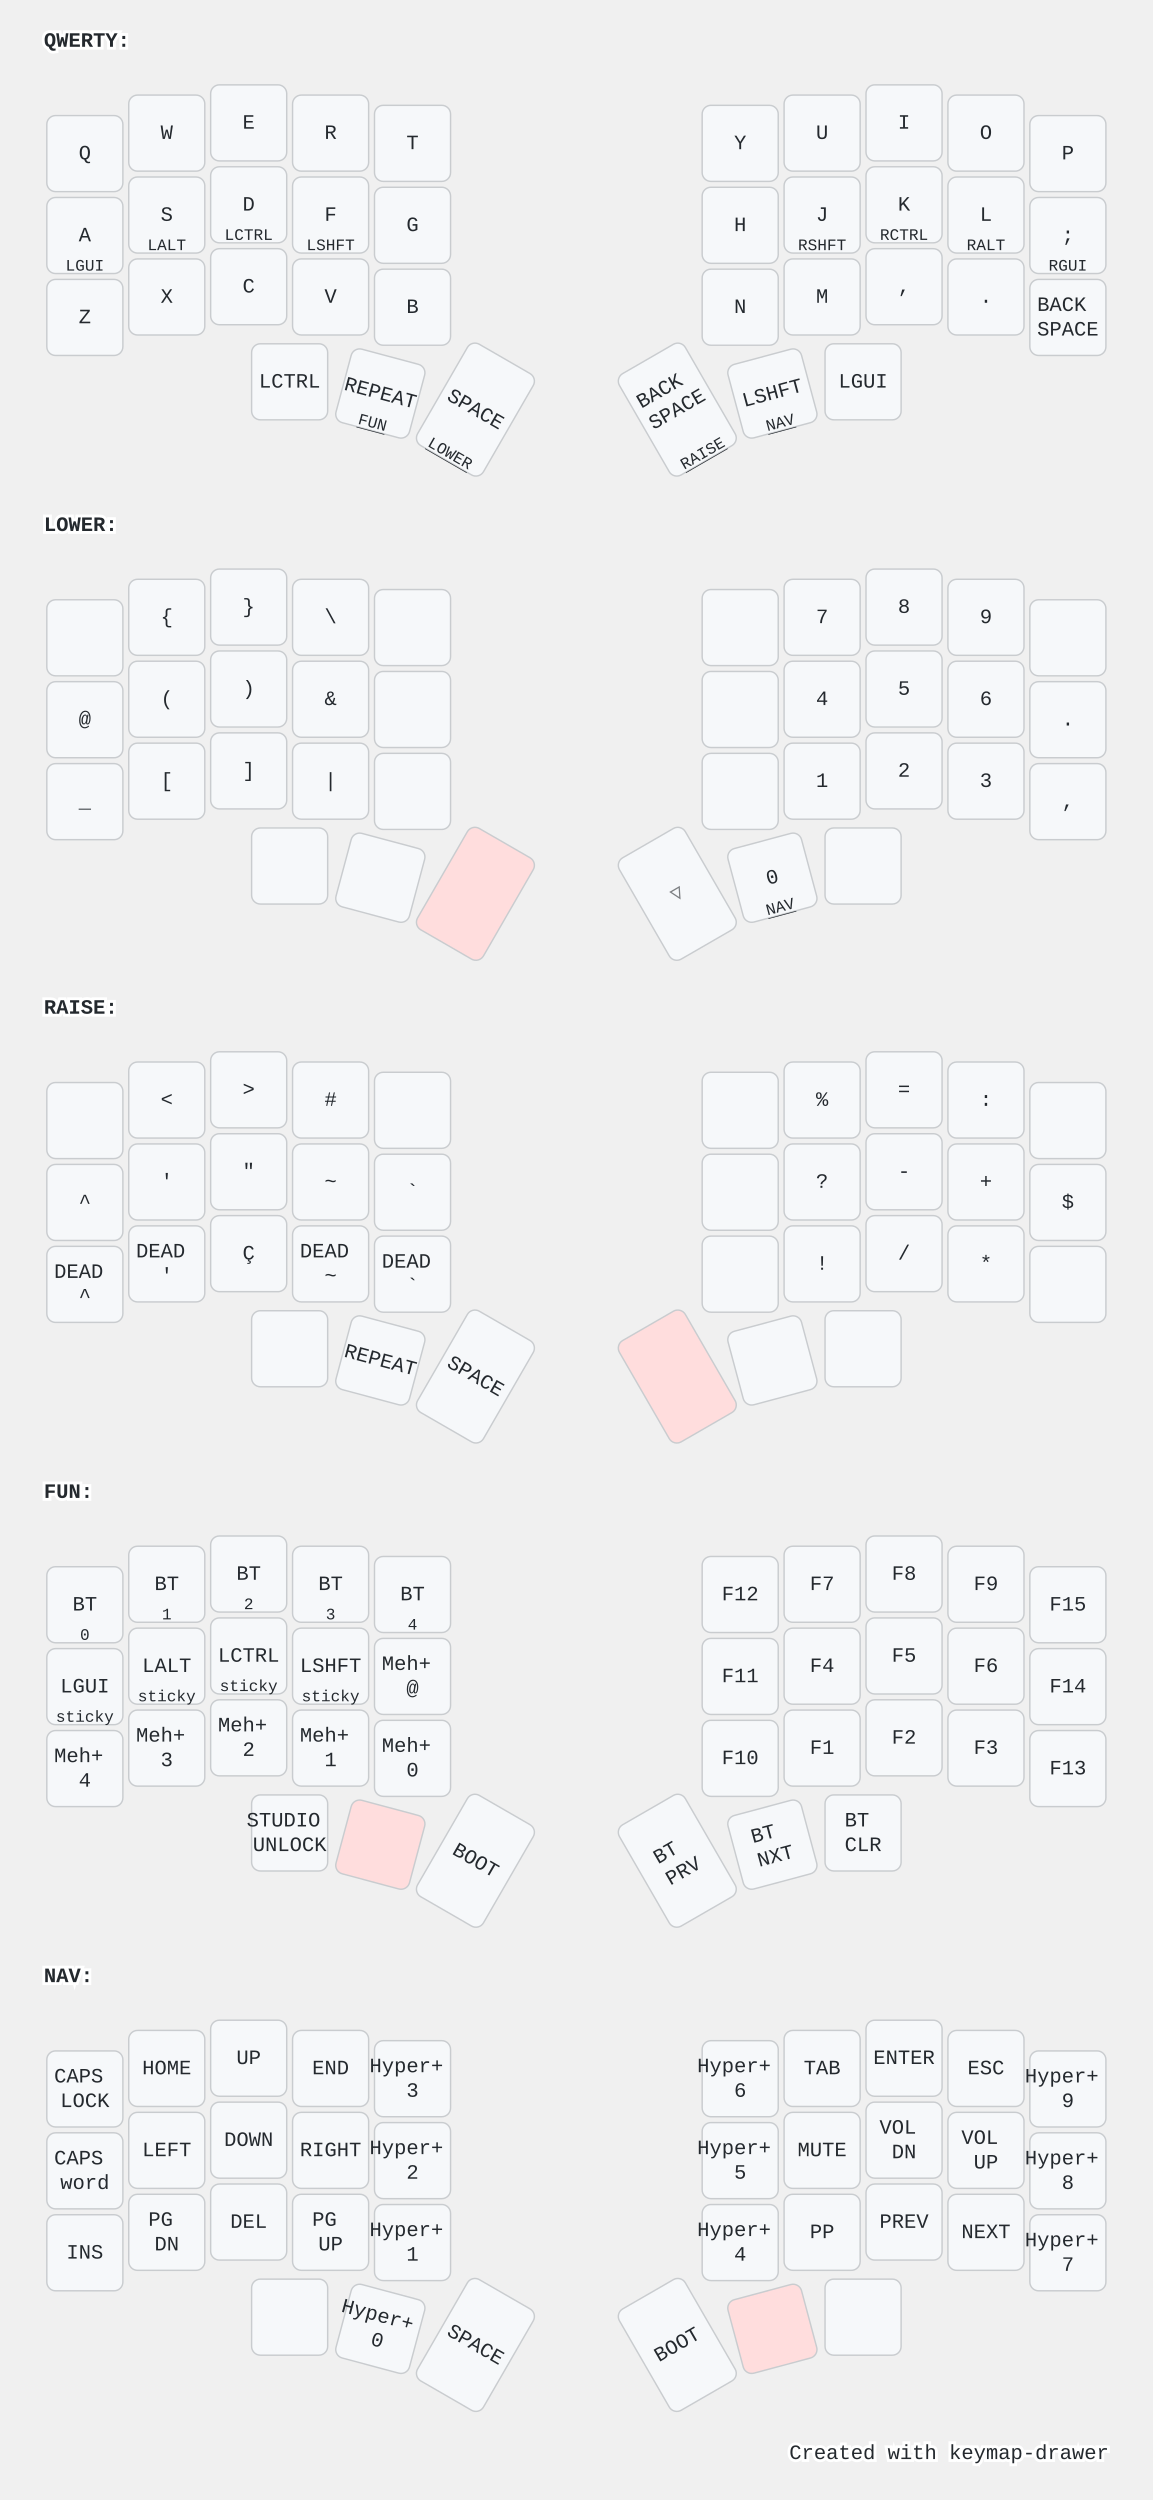
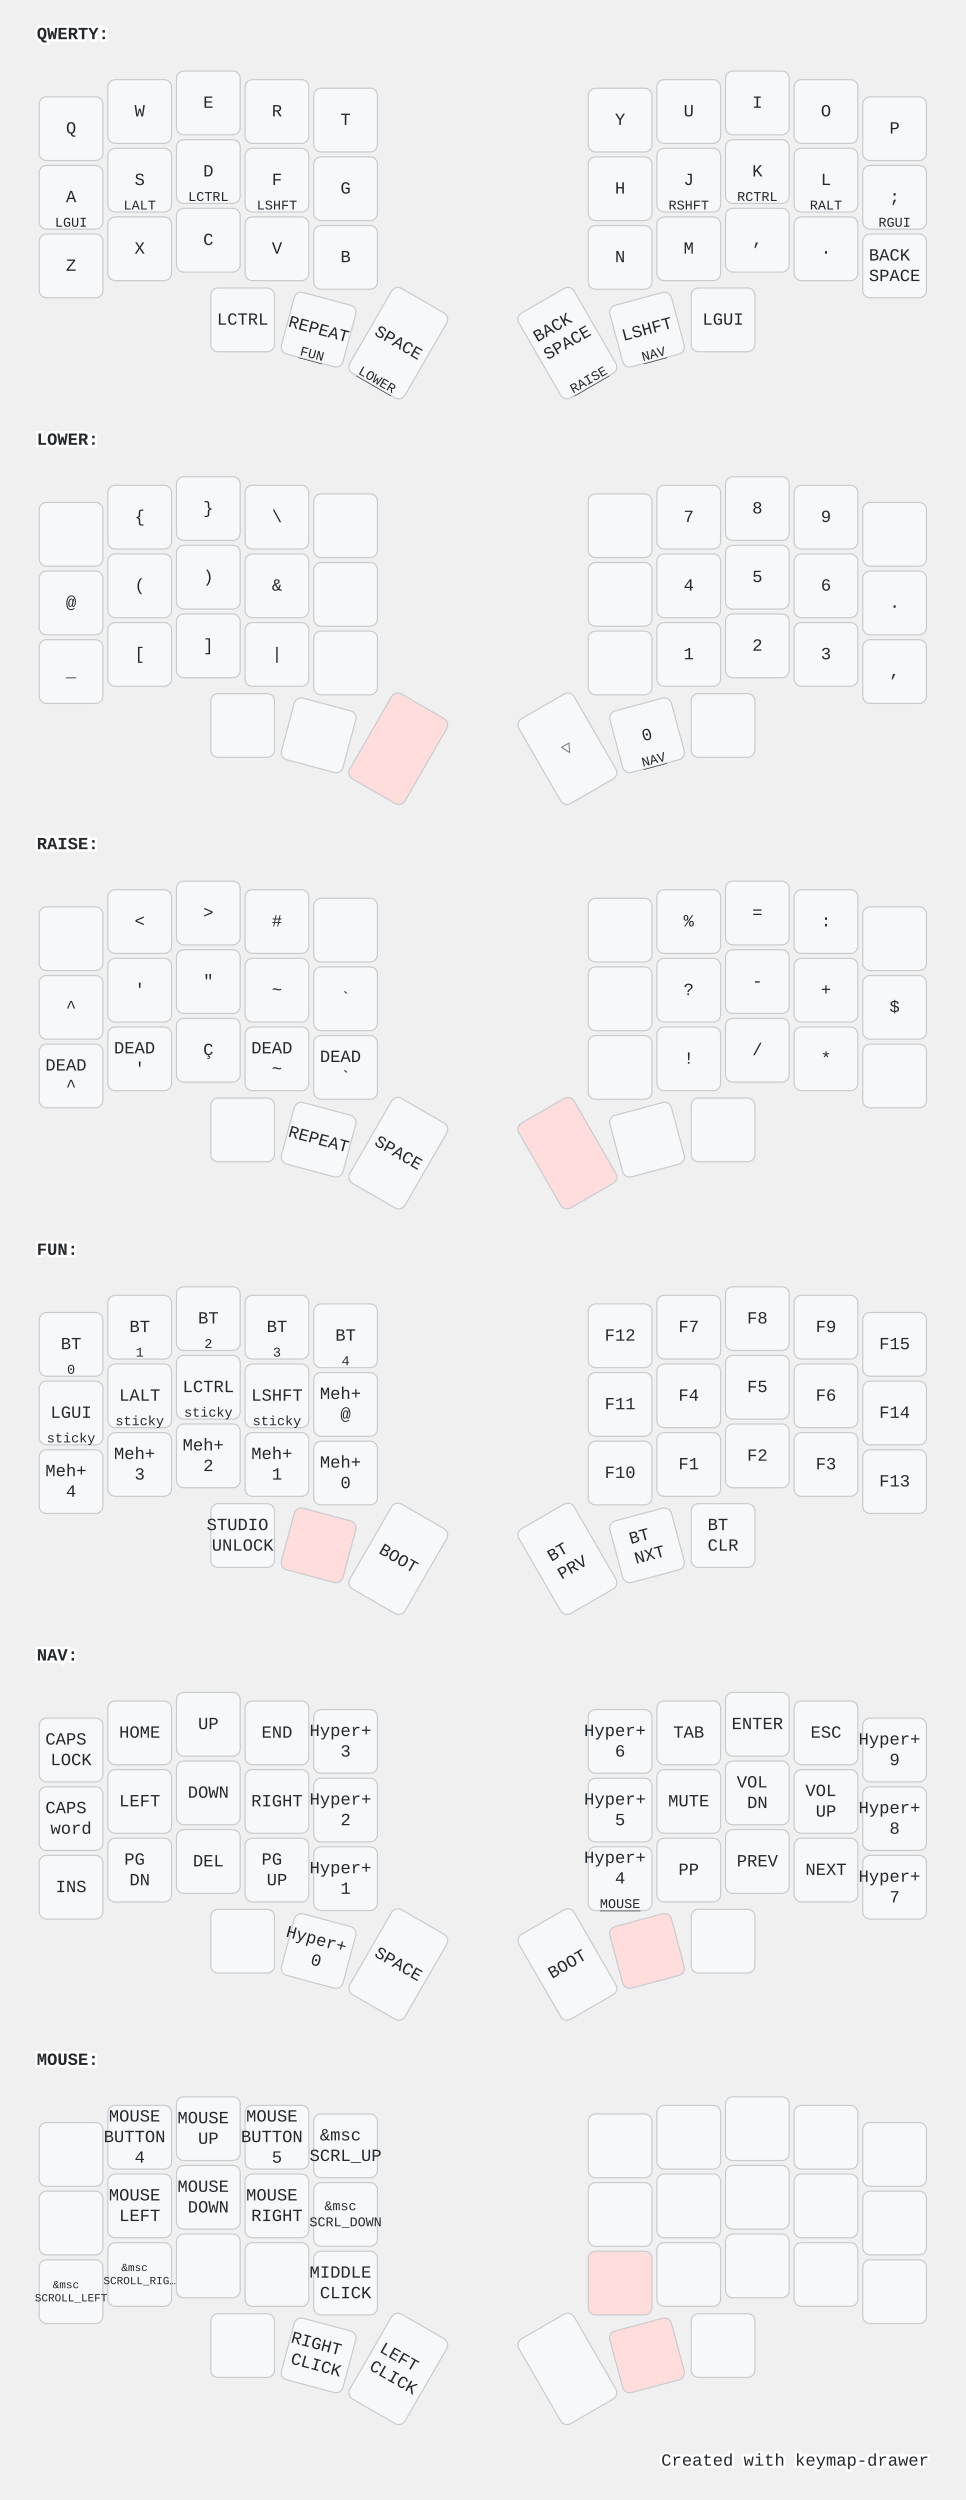
- <svg xmlns="http://www.w3.org/2000/svg" width="788" height="1709" viewBox="0 0 788 1709" class="keymap">
+ <svg xmlns="http://www.w3.org/2000/svg" width="788" height="2040" viewBox="0 0 788 2040" class="keymap">
  <style>/* inherit to force styles through use tags */
svg path {
    fill: inherit;
}

/* font and background color specifications */
svg.keymap {
    font-family: SFMono-Regular,Consolas,Liberation Mono,Menlo,monospace;
    font-size: 14px;
    font-kerning: normal;
    text-rendering: optimizeLegibility;
    fill: #24292e;
}

/* default key styling */
rect.key {
    fill: #f6f8fa;
}

rect.key, rect.combo {
    stroke: #c9cccf;
    stroke-width: 1;
}

/* default key side styling, only used is draw_key_sides is set */
rect.side {
    filter: brightness(90%);
}

/* color accent for combo boxes */
rect.combo, rect.combo-separate {
    fill: #cdf;
}

/* color accent for held keys */
rect.held, rect.combo.held {
    fill: #fdd;
}

/* color accent for ghost (optional) keys */
rect.ghost, rect.combo.ghost {
    stroke-dasharray: 4, 4;
    stroke-width: 2;
}

text {
    text-anchor: middle;
    dominant-baseline: middle;
}

/* styling for layer labels */
text.label {
    font-weight: bold;
    text-anchor: start;
    stroke: white;
    stroke-width: 4;
    paint-order: stroke;
}

/* styling for optional footer */
text.footer {
    text-anchor: end;
    dominant-baseline: auto;
    stroke: white;
    stroke-width: 4;
    paint-order: stroke;
}

/* styling for combo tap, and key non-tap label text */
text.combo, text.hold, text.shifted, text.left, text.right {
    font-size: 11px;
}

text.hold {
    text-anchor: middle;
    dominant-baseline: auto;
}

text.shifted {
    text-anchor: middle;
    dominant-baseline: hanging;
}

text.left {
    text-anchor: start;
}

text.right {
    text-anchor: end;
}

text.layer-activator {
    text-decoration: underline;
}

/* styling for hold/shifted label text in combo box */
text.combo.hold, text.combo.shifted, text.combo.left, text.combo.right {
    font-size: 8px;
}

/* lighter symbol for transparent keys */
text.trans {
    fill: #7b7e81;
}

/* styling for combo dendrons */
path.combo {
    stroke-width: 1;
    stroke: gray;
    fill: none;
}

/* Start Tabler Icons Cleanup */
/* cannot use height/width with glyphs */
.icon-tabler &gt; path {
    fill: inherit;
    stroke: inherit;
    stroke-width: 2;
}
/* hide tabler's default box */
.icon-tabler &gt; path[stroke="none"][fill="none"] {
    visibility: hidden;
}
/* End Tabler Icons Cleanup */

@media (prefers-color-scheme: dark) {
svg.keymap { fill: #d1d6db; }
rect.key { fill: #3f4750; }
rect.key, rect.combo { stroke: #60666c; }
rect.combo, rect.combo-separate { fill: #1f3d7a; }
rect.held, rect.combo.held { fill: #854747; }
text.label, text.footer { stroke: black; }
text.trans { fill: #7e8184; }
path.combo { stroke: #7f7f7f; }

}</style>
  <g transform="translate(30, 0)" class="layer-QWERTY">
    <text x="0" y="28" class="label" id="QWERTY">QWERTY:</text>
    <g transform="translate(0, 56)">
      <g transform="translate(28, 49)" class="key keypos-0">
        <rect rx="6" ry="6" x="-26" y="-26" width="52" height="52" class="key" />
        <text x="0" y="0" class="key tap">Q</text>
      </g>
      <g transform="translate(84, 35)" class="key keypos-1">
        <rect rx="6" ry="6" x="-26" y="-26" width="52" height="52" class="key" />
        <text x="0" y="0" class="key tap">W</text>
      </g>
      <g transform="translate(140, 28)" class="key keypos-2">
        <rect rx="6" ry="6" x="-26" y="-26" width="52" height="52" class="key" />
        <text x="0" y="0" class="key tap">E</text>
      </g>
      <g transform="translate(196, 35)" class="key keypos-3">
        <rect rx="6" ry="6" x="-26" y="-26" width="52" height="52" class="key" />
        <text x="0" y="0" class="key tap">R</text>
      </g>
      <g transform="translate(252, 42)" class="key keypos-4">
        <rect rx="6" ry="6" x="-26" y="-26" width="52" height="52" class="key" />
        <text x="0" y="0" class="key tap">T</text>
      </g>
      <g transform="translate(476, 42)" class="key keypos-5">
        <rect rx="6" ry="6" x="-26" y="-26" width="52" height="52" class="key" />
        <text x="0" y="0" class="key tap">Y</text>
      </g>
      <g transform="translate(532, 35)" class="key keypos-6">
        <rect rx="6" ry="6" x="-26" y="-26" width="52" height="52" class="key" />
        <text x="0" y="0" class="key tap">U</text>
      </g>
      <g transform="translate(588, 28)" class="key keypos-7">
        <rect rx="6" ry="6" x="-26" y="-26" width="52" height="52" class="key" />
        <text x="0" y="0" class="key tap">I</text>
      </g>
      <g transform="translate(644, 35)" class="key keypos-8">
        <rect rx="6" ry="6" x="-26" y="-26" width="52" height="52" class="key" />
        <text x="0" y="0" class="key tap">O</text>
      </g>
      <g transform="translate(700, 49)" class="key keypos-9">
        <rect rx="6" ry="6" x="-26" y="-26" width="52" height="52" class="key" />
        <text x="0" y="0" class="key tap">P</text>
      </g>
      <g transform="translate(28, 105)" class="key keypos-10">
        <rect rx="6" ry="6" x="-26" y="-26" width="52" height="52" class="key" />
        <text x="0" y="0" class="key tap">A</text>
        <text x="0" y="24" class="key hold">LGUI</text>
      </g>
      <g transform="translate(84, 91)" class="key keypos-11">
        <rect rx="6" ry="6" x="-26" y="-26" width="52" height="52" class="key" />
        <text x="0" y="0" class="key tap">S</text>
        <text x="0" y="24" class="key hold">LALT</text>
      </g>
      <g transform="translate(140, 84)" class="key keypos-12">
        <rect rx="6" ry="6" x="-26" y="-26" width="52" height="52" class="key" />
        <text x="0" y="0" class="key tap">D</text>
        <text x="0" y="24" class="key hold">LCTRL</text>
      </g>
      <g transform="translate(196, 91)" class="key keypos-13">
        <rect rx="6" ry="6" x="-26" y="-26" width="52" height="52" class="key" />
        <text x="0" y="0" class="key tap">F</text>
        <text x="0" y="24" class="key hold">LSHFT</text>
      </g>
      <g transform="translate(252, 98)" class="key keypos-14">
        <rect rx="6" ry="6" x="-26" y="-26" width="52" height="52" class="key" />
        <text x="0" y="0" class="key tap">G</text>
      </g>
      <g transform="translate(476, 98)" class="key keypos-15">
        <rect rx="6" ry="6" x="-26" y="-26" width="52" height="52" class="key" />
        <text x="0" y="0" class="key tap">H</text>
      </g>
      <g transform="translate(532, 91)" class="key keypos-16">
        <rect rx="6" ry="6" x="-26" y="-26" width="52" height="52" class="key" />
        <text x="0" y="0" class="key tap">J</text>
        <text x="0" y="24" class="key hold">RSHFT</text>
      </g>
      <g transform="translate(588, 84)" class="key keypos-17">
        <rect rx="6" ry="6" x="-26" y="-26" width="52" height="52" class="key" />
        <text x="0" y="0" class="key tap">K</text>
        <text x="0" y="24" class="key hold">RCTRL</text>
      </g>
      <g transform="translate(644, 91)" class="key keypos-18">
        <rect rx="6" ry="6" x="-26" y="-26" width="52" height="52" class="key" />
        <text x="0" y="0" class="key tap">L</text>
        <text x="0" y="24" class="key hold">RALT</text>
      </g>
      <g transform="translate(700, 105)" class="key keypos-19">
        <rect rx="6" ry="6" x="-26" y="-26" width="52" height="52" class="key" />
        <text x="0" y="0" class="key tap">;</text>
        <text x="0" y="24" class="key hold">RGUI</text>
      </g>
      <g transform="translate(28, 161)" class="key keypos-20">
        <rect rx="6" ry="6" x="-26" y="-26" width="52" height="52" class="key" />
        <text x="0" y="0" class="key tap">Z</text>
      </g>
      <g transform="translate(84, 147)" class="key keypos-21">
        <rect rx="6" ry="6" x="-26" y="-26" width="52" height="52" class="key" />
        <text x="0" y="0" class="key tap">X</text>
      </g>
      <g transform="translate(140, 140)" class="key keypos-22">
        <rect rx="6" ry="6" x="-26" y="-26" width="52" height="52" class="key" />
        <text x="0" y="0" class="key tap">C</text>
      </g>
      <g transform="translate(196, 147)" class="key keypos-23">
        <rect rx="6" ry="6" x="-26" y="-26" width="52" height="52" class="key" />
        <text x="0" y="0" class="key tap">V</text>
      </g>
      <g transform="translate(252, 154)" class="key keypos-24">
        <rect rx="6" ry="6" x="-26" y="-26" width="52" height="52" class="key" />
        <text x="0" y="0" class="key tap">B</text>
      </g>
      <g transform="translate(476, 154)" class="key keypos-25">
        <rect rx="6" ry="6" x="-26" y="-26" width="52" height="52" class="key" />
        <text x="0" y="0" class="key tap">N</text>
      </g>
      <g transform="translate(532, 147)" class="key keypos-26">
        <rect rx="6" ry="6" x="-26" y="-26" width="52" height="52" class="key" />
        <text x="0" y="0" class="key tap">M</text>
      </g>
      <g transform="translate(588, 140)" class="key keypos-27">
        <rect rx="6" ry="6" x="-26" y="-26" width="52" height="52" class="key" />
        <text x="0" y="0" class="key tap">,</text>
      </g>
      <g transform="translate(644, 147)" class="key keypos-28">
        <rect rx="6" ry="6" x="-26" y="-26" width="52" height="52" class="key" />
        <text x="0" y="0" class="key tap">.</text>
      </g>
      <g transform="translate(700, 161)" class="key keypos-29">
        <rect rx="6" ry="6" x="-26" y="-26" width="52" height="52" class="key" />
        <text x="0" y="0" class="key tap">
          <tspan x="0" dy="-0.6em">BACK</tspan>
          <tspan x="0" dy="1.2em">SPACE</tspan>
        </text>
      </g>
      <g transform="translate(168, 205)" class="key keypos-30">
        <rect rx="6" ry="6" x="-26" y="-26" width="52" height="52" class="key" />
        <text x="0" y="0" class="key tap">LCTRL</text>
      </g>
      <g transform="translate(230, 213) rotate(15.0)" class="key keypos-31">
        <rect rx="6" ry="6" x="-26" y="-26" width="52" height="52" class="key" />
        <text x="0" y="0" class="key tap">REPEAT</text>
        <a href="#FUN">
          <text x="0" y="24" class="key hold layer-activator">FUN</text>
        </a>
      </g>
      <g transform="translate(295, 224) rotate(30.0)" class="key keypos-32">
        <rect rx="6" ry="6" x="-26" y="-40" width="52" height="80" class="key" />
        <text x="0" y="0" class="key tap">SPACE</text>
        <a href="#LOWER">
          <text x="0" y="38" class="key hold layer-activator">LOWER</text>
        </a>
      </g>
      <g transform="translate(433, 224) rotate(-30.0)" class="key keypos-33">
        <rect rx="6" ry="6" x="-26" y="-40" width="52" height="80" class="key" />
        <text x="0" y="0" class="key tap">
          <tspan x="0" dy="-1.2em">BACK</tspan>
          <tspan x="0" dy="1.2em">SPACE</tspan>
        </text>
        <a href="#RAISE">
          <text x="0" y="38" class="key hold layer-activator">RAISE</text>
        </a>
      </g>
      <g transform="translate(498, 213) rotate(-15.0)" class="key keypos-34">
        <rect rx="6" ry="6" x="-26" y="-26" width="52" height="52" class="key" />
        <text x="0" y="0" class="key tap">LSHFT</text>
        <a href="#NAV">
          <text x="0" y="24" class="key hold layer-activator">NAV</text>
        </a>
      </g>
      <g transform="translate(560, 205)" class="key keypos-35">
        <rect rx="6" ry="6" x="-26" y="-26" width="52" height="52" class="key" />
        <text x="0" y="0" class="key tap">LGUI</text>
      </g>
    </g>
  </g>
  <g transform="translate(30, 331)" class="layer-LOWER">
    <text x="0" y="28" class="label" id="LOWER">LOWER:</text>
    <g transform="translate(0, 56)">
      <g transform="translate(28, 49)" class="key keypos-0">
        <rect rx="6" ry="6" x="-26" y="-26" width="52" height="52" class="key" />
      </g>
      <g transform="translate(84, 35)" class="key keypos-1">
        <rect rx="6" ry="6" x="-26" y="-26" width="52" height="52" class="key" />
        <text x="0" y="0" class="key tap">{</text>
      </g>
      <g transform="translate(140, 28)" class="key keypos-2">
        <rect rx="6" ry="6" x="-26" y="-26" width="52" height="52" class="key" />
        <text x="0" y="0" class="key tap">}</text>
      </g>
      <g transform="translate(196, 35)" class="key keypos-3">
        <rect rx="6" ry="6" x="-26" y="-26" width="52" height="52" class="key" />
        <text x="0" y="0" class="key tap">\</text>
      </g>
      <g transform="translate(252, 42)" class="key keypos-4">
        <rect rx="6" ry="6" x="-26" y="-26" width="52" height="52" class="key" />
      </g>
      <g transform="translate(476, 42)" class="key keypos-5">
        <rect rx="6" ry="6" x="-26" y="-26" width="52" height="52" class="key" />
      </g>
      <g transform="translate(532, 35)" class="key keypos-6">
        <rect rx="6" ry="6" x="-26" y="-26" width="52" height="52" class="key" />
        <text x="0" y="0" class="key tap">7</text>
      </g>
      <g transform="translate(588, 28)" class="key keypos-7">
        <rect rx="6" ry="6" x="-26" y="-26" width="52" height="52" class="key" />
        <text x="0" y="0" class="key tap">8</text>
      </g>
      <g transform="translate(644, 35)" class="key keypos-8">
        <rect rx="6" ry="6" x="-26" y="-26" width="52" height="52" class="key" />
        <text x="0" y="0" class="key tap">9</text>
      </g>
      <g transform="translate(700, 49)" class="key keypos-9">
        <rect rx="6" ry="6" x="-26" y="-26" width="52" height="52" class="key" />
      </g>
      <g transform="translate(28, 105)" class="key keypos-10">
        <rect rx="6" ry="6" x="-26" y="-26" width="52" height="52" class="key" />
        <text x="0" y="0" class="key tap">@</text>
      </g>
      <g transform="translate(84, 91)" class="key keypos-11">
        <rect rx="6" ry="6" x="-26" y="-26" width="52" height="52" class="key" />
        <text x="0" y="0" class="key tap">(</text>
      </g>
      <g transform="translate(140, 84)" class="key keypos-12">
        <rect rx="6" ry="6" x="-26" y="-26" width="52" height="52" class="key" />
        <text x="0" y="0" class="key tap">)</text>
      </g>
      <g transform="translate(196, 91)" class="key keypos-13">
        <rect rx="6" ry="6" x="-26" y="-26" width="52" height="52" class="key" />
        <text x="0" y="0" class="key tap">&amp;</text>
      </g>
      <g transform="translate(252, 98)" class="key keypos-14">
        <rect rx="6" ry="6" x="-26" y="-26" width="52" height="52" class="key" />
      </g>
      <g transform="translate(476, 98)" class="key keypos-15">
        <rect rx="6" ry="6" x="-26" y="-26" width="52" height="52" class="key" />
      </g>
      <g transform="translate(532, 91)" class="key keypos-16">
        <rect rx="6" ry="6" x="-26" y="-26" width="52" height="52" class="key" />
        <text x="0" y="0" class="key tap">4</text>
      </g>
      <g transform="translate(588, 84)" class="key keypos-17">
        <rect rx="6" ry="6" x="-26" y="-26" width="52" height="52" class="key" />
        <text x="0" y="0" class="key tap">5</text>
      </g>
      <g transform="translate(644, 91)" class="key keypos-18">
        <rect rx="6" ry="6" x="-26" y="-26" width="52" height="52" class="key" />
        <text x="0" y="0" class="key tap">6</text>
      </g>
      <g transform="translate(700, 105)" class="key keypos-19">
        <rect rx="6" ry="6" x="-26" y="-26" width="52" height="52" class="key" />
        <text x="0" y="0" class="key tap">.</text>
      </g>
      <g transform="translate(28, 161)" class="key keypos-20">
        <rect rx="6" ry="6" x="-26" y="-26" width="52" height="52" class="key" />
        <text x="0" y="0" class="key tap">_</text>
      </g>
      <g transform="translate(84, 147)" class="key keypos-21">
        <rect rx="6" ry="6" x="-26" y="-26" width="52" height="52" class="key" />
        <text x="0" y="0" class="key tap">[</text>
      </g>
      <g transform="translate(140, 140)" class="key keypos-22">
        <rect rx="6" ry="6" x="-26" y="-26" width="52" height="52" class="key" />
        <text x="0" y="0" class="key tap">]</text>
      </g>
      <g transform="translate(196, 147)" class="key keypos-23">
        <rect rx="6" ry="6" x="-26" y="-26" width="52" height="52" class="key" />
        <text x="0" y="0" class="key tap">|</text>
      </g>
      <g transform="translate(252, 154)" class="key keypos-24">
        <rect rx="6" ry="6" x="-26" y="-26" width="52" height="52" class="key" />
      </g>
      <g transform="translate(476, 154)" class="key keypos-25">
        <rect rx="6" ry="6" x="-26" y="-26" width="52" height="52" class="key" />
      </g>
      <g transform="translate(532, 147)" class="key keypos-26">
        <rect rx="6" ry="6" x="-26" y="-26" width="52" height="52" class="key" />
        <text x="0" y="0" class="key tap">1</text>
      </g>
      <g transform="translate(588, 140)" class="key keypos-27">
        <rect rx="6" ry="6" x="-26" y="-26" width="52" height="52" class="key" />
        <text x="0" y="0" class="key tap">2</text>
      </g>
      <g transform="translate(644, 147)" class="key keypos-28">
        <rect rx="6" ry="6" x="-26" y="-26" width="52" height="52" class="key" />
        <text x="0" y="0" class="key tap">3</text>
      </g>
      <g transform="translate(700, 161)" class="key keypos-29">
        <rect rx="6" ry="6" x="-26" y="-26" width="52" height="52" class="key" />
        <text x="0" y="0" class="key tap">,</text>
      </g>
      <g transform="translate(168, 205)" class="key keypos-30">
        <rect rx="6" ry="6" x="-26" y="-26" width="52" height="52" class="key" />
      </g>
      <g transform="translate(230, 213) rotate(15.0)" class="key keypos-31">
        <rect rx="6" ry="6" x="-26" y="-26" width="52" height="52" class="key" />
      </g>
      <g transform="translate(295, 224) rotate(30.0)" class="key held keypos-32">
        <rect rx="6" ry="6" x="-26" y="-40" width="52" height="80" class="key held" />
      </g>
      <g transform="translate(433, 224) rotate(-30.0)" class="key trans keypos-33">
        <rect rx="6" ry="6" x="-26" y="-40" width="52" height="80" class="key trans" />
        <text x="0" y="0" class="key trans tap">▽</text>
      </g>
      <g transform="translate(498, 213) rotate(-15.0)" class="key keypos-34">
        <rect rx="6" ry="6" x="-26" y="-26" width="52" height="52" class="key" />
        <text x="0" y="0" class="key tap">0</text>
        <a href="#NAV">
          <text x="0" y="24" class="key hold layer-activator">NAV</text>
        </a>
      </g>
      <g transform="translate(560, 205)" class="key keypos-35">
        <rect rx="6" ry="6" x="-26" y="-26" width="52" height="52" class="key" />
      </g>
    </g>
  </g>
  <g transform="translate(30, 661)" class="layer-RAISE">
    <text x="0" y="28" class="label" id="RAISE">RAISE:</text>
    <g transform="translate(0, 56)">
      <g transform="translate(28, 49)" class="key keypos-0">
        <rect rx="6" ry="6" x="-26" y="-26" width="52" height="52" class="key" />
      </g>
      <g transform="translate(84, 35)" class="key keypos-1">
        <rect rx="6" ry="6" x="-26" y="-26" width="52" height="52" class="key" />
        <text x="0" y="0" class="key tap">&lt;</text>
      </g>
      <g transform="translate(140, 28)" class="key keypos-2">
        <rect rx="6" ry="6" x="-26" y="-26" width="52" height="52" class="key" />
        <text x="0" y="0" class="key tap">&gt;</text>
      </g>
      <g transform="translate(196, 35)" class="key keypos-3">
        <rect rx="6" ry="6" x="-26" y="-26" width="52" height="52" class="key" />
        <text x="0" y="0" class="key tap">#</text>
      </g>
      <g transform="translate(252, 42)" class="key keypos-4">
        <rect rx="6" ry="6" x="-26" y="-26" width="52" height="52" class="key" />
      </g>
      <g transform="translate(476, 42)" class="key keypos-5">
        <rect rx="6" ry="6" x="-26" y="-26" width="52" height="52" class="key" />
      </g>
      <g transform="translate(532, 35)" class="key keypos-6">
        <rect rx="6" ry="6" x="-26" y="-26" width="52" height="52" class="key" />
        <text x="0" y="0" class="key tap">%</text>
      </g>
      <g transform="translate(588, 28)" class="key keypos-7">
        <rect rx="6" ry="6" x="-26" y="-26" width="52" height="52" class="key" />
        <text x="0" y="0" class="key tap">=</text>
      </g>
      <g transform="translate(644, 35)" class="key keypos-8">
        <rect rx="6" ry="6" x="-26" y="-26" width="52" height="52" class="key" />
        <text x="0" y="0" class="key tap">:</text>
      </g>
      <g transform="translate(700, 49)" class="key keypos-9">
        <rect rx="6" ry="6" x="-26" y="-26" width="52" height="52" class="key" />
      </g>
      <g transform="translate(28, 105)" class="key keypos-10">
        <rect rx="6" ry="6" x="-26" y="-26" width="52" height="52" class="key" />
        <text x="0" y="0" class="key tap">^</text>
      </g>
      <g transform="translate(84, 91)" class="key keypos-11">
        <rect rx="6" ry="6" x="-26" y="-26" width="52" height="52" class="key" />
        <text x="0" y="0" class="key tap">'</text>
      </g>
      <g transform="translate(140, 84)" class="key keypos-12">
        <rect rx="6" ry="6" x="-26" y="-26" width="52" height="52" class="key" />
        <text x="0" y="0" class="key tap">"</text>
      </g>
      <g transform="translate(196, 91)" class="key keypos-13">
        <rect rx="6" ry="6" x="-26" y="-26" width="52" height="52" class="key" />
        <text x="0" y="0" class="key tap">~</text>
      </g>
      <g transform="translate(252, 98)" class="key keypos-14">
        <rect rx="6" ry="6" x="-26" y="-26" width="52" height="52" class="key" />
        <text x="0" y="0" class="key tap">`</text>
      </g>
      <g transform="translate(476, 98)" class="key keypos-15">
        <rect rx="6" ry="6" x="-26" y="-26" width="52" height="52" class="key" />
      </g>
      <g transform="translate(532, 91)" class="key keypos-16">
        <rect rx="6" ry="6" x="-26" y="-26" width="52" height="52" class="key" />
        <text x="0" y="0" class="key tap">?</text>
      </g>
      <g transform="translate(588, 84)" class="key keypos-17">
        <rect rx="6" ry="6" x="-26" y="-26" width="52" height="52" class="key" />
        <text x="0" y="0" class="key tap">-</text>
      </g>
      <g transform="translate(644, 91)" class="key keypos-18">
        <rect rx="6" ry="6" x="-26" y="-26" width="52" height="52" class="key" />
        <text x="0" y="0" class="key tap">+</text>
      </g>
      <g transform="translate(700, 105)" class="key keypos-19">
        <rect rx="6" ry="6" x="-26" y="-26" width="52" height="52" class="key" />
        <text x="0" y="0" class="key tap">$</text>
      </g>
      <g transform="translate(28, 161)" class="key keypos-20">
        <rect rx="6" ry="6" x="-26" y="-26" width="52" height="52" class="key" />
        <text x="0" y="0" class="key tap">
          <tspan x="0" dy="-0.6em">DEAD</tspan>
          <tspan x="0" dy="1.2em">^</tspan>
        </text>
      </g>
      <g transform="translate(84, 147)" class="key keypos-21">
        <rect rx="6" ry="6" x="-26" y="-26" width="52" height="52" class="key" />
        <text x="0" y="0" class="key tap">
          <tspan x="0" dy="-0.6em">DEAD</tspan>
          <tspan x="0" dy="1.2em">'</tspan>
        </text>
      </g>
      <g transform="translate(140, 140)" class="key keypos-22">
        <rect rx="6" ry="6" x="-26" y="-26" width="52" height="52" class="key" />
        <text x="0" y="0" class="key tap">Ç</text>
      </g>
      <g transform="translate(196, 147)" class="key keypos-23">
        <rect rx="6" ry="6" x="-26" y="-26" width="52" height="52" class="key" />
        <text x="0" y="0" class="key tap">
          <tspan x="0" dy="-0.6em">DEAD</tspan>
          <tspan x="0" dy="1.2em">~</tspan>
        </text>
      </g>
      <g transform="translate(252, 154)" class="key keypos-24">
        <rect rx="6" ry="6" x="-26" y="-26" width="52" height="52" class="key" />
        <text x="0" y="0" class="key tap">
          <tspan x="0" dy="-0.6em">DEAD</tspan>
          <tspan x="0" dy="1.2em">`</tspan>
        </text>
      </g>
      <g transform="translate(476, 154)" class="key keypos-25">
        <rect rx="6" ry="6" x="-26" y="-26" width="52" height="52" class="key" />
      </g>
      <g transform="translate(532, 147)" class="key keypos-26">
        <rect rx="6" ry="6" x="-26" y="-26" width="52" height="52" class="key" />
        <text x="0" y="0" class="key tap">!</text>
      </g>
      <g transform="translate(588, 140)" class="key keypos-27">
        <rect rx="6" ry="6" x="-26" y="-26" width="52" height="52" class="key" />
        <text x="0" y="0" class="key tap">/</text>
      </g>
      <g transform="translate(644, 147)" class="key keypos-28">
        <rect rx="6" ry="6" x="-26" y="-26" width="52" height="52" class="key" />
        <text x="0" y="0" class="key tap">*</text>
      </g>
      <g transform="translate(700, 161)" class="key keypos-29">
        <rect rx="6" ry="6" x="-26" y="-26" width="52" height="52" class="key" />
      </g>
      <g transform="translate(168, 205)" class="key keypos-30">
        <rect rx="6" ry="6" x="-26" y="-26" width="52" height="52" class="key" />
      </g>
      <g transform="translate(230, 213) rotate(15.0)" class="key keypos-31">
        <rect rx="6" ry="6" x="-26" y="-26" width="52" height="52" class="key" />
        <text x="0" y="0" class="key tap">REPEAT</text>
      </g>
      <g transform="translate(295, 224) rotate(30.0)" class="key keypos-32">
        <rect rx="6" ry="6" x="-26" y="-40" width="52" height="80" class="key" />
        <text x="0" y="0" class="key tap">SPACE</text>
      </g>
      <g transform="translate(433, 224) rotate(-30.0)" class="key held keypos-33">
        <rect rx="6" ry="6" x="-26" y="-40" width="52" height="80" class="key held" />
      </g>
      <g transform="translate(498, 213) rotate(-15.0)" class="key keypos-34">
        <rect rx="6" ry="6" x="-26" y="-26" width="52" height="52" class="key" />
      </g>
      <g transform="translate(560, 205)" class="key keypos-35">
        <rect rx="6" ry="6" x="-26" y="-26" width="52" height="52" class="key" />
      </g>
    </g>
  </g>
  <g transform="translate(30, 992)" class="layer-FUN">
    <text x="0" y="28" class="label" id="FUN">FUN:</text>
    <g transform="translate(0, 56)">
      <g transform="translate(28, 49)" class="key keypos-0">
        <rect rx="6" ry="6" x="-26" y="-26" width="52" height="52" class="key" />
        <text x="0" y="0" class="key tap">BT</text>
        <text x="0" y="24" class="key hold">0</text>
      </g>
      <g transform="translate(84, 35)" class="key keypos-1">
        <rect rx="6" ry="6" x="-26" y="-26" width="52" height="52" class="key" />
        <text x="0" y="0" class="key tap">BT</text>
        <text x="0" y="24" class="key hold">1</text>
      </g>
      <g transform="translate(140, 28)" class="key keypos-2">
        <rect rx="6" ry="6" x="-26" y="-26" width="52" height="52" class="key" />
        <text x="0" y="0" class="key tap">BT</text>
        <text x="0" y="24" class="key hold">2</text>
      </g>
      <g transform="translate(196, 35)" class="key keypos-3">
        <rect rx="6" ry="6" x="-26" y="-26" width="52" height="52" class="key" />
        <text x="0" y="0" class="key tap">BT</text>
        <text x="0" y="24" class="key hold">3</text>
      </g>
      <g transform="translate(252, 42)" class="key keypos-4">
        <rect rx="6" ry="6" x="-26" y="-26" width="52" height="52" class="key" />
        <text x="0" y="0" class="key tap">BT</text>
        <text x="0" y="24" class="key hold">4</text>
      </g>
      <g transform="translate(476, 42)" class="key keypos-5">
        <rect rx="6" ry="6" x="-26" y="-26" width="52" height="52" class="key" />
        <text x="0" y="0" class="key tap">F12</text>
      </g>
      <g transform="translate(532, 35)" class="key keypos-6">
        <rect rx="6" ry="6" x="-26" y="-26" width="52" height="52" class="key" />
        <text x="0" y="0" class="key tap">F7</text>
      </g>
      <g transform="translate(588, 28)" class="key keypos-7">
        <rect rx="6" ry="6" x="-26" y="-26" width="52" height="52" class="key" />
        <text x="0" y="0" class="key tap">F8</text>
      </g>
      <g transform="translate(644, 35)" class="key keypos-8">
        <rect rx="6" ry="6" x="-26" y="-26" width="52" height="52" class="key" />
        <text x="0" y="0" class="key tap">F9</text>
      </g>
      <g transform="translate(700, 49)" class="key keypos-9">
        <rect rx="6" ry="6" x="-26" y="-26" width="52" height="52" class="key" />
        <text x="0" y="0" class="key tap">F15</text>
      </g>
      <g transform="translate(28, 105)" class="key keypos-10">
        <rect rx="6" ry="6" x="-26" y="-26" width="52" height="52" class="key" />
        <text x="0" y="0" class="key tap">LGUI</text>
        <text x="0" y="24" class="key hold">sticky</text>
      </g>
      <g transform="translate(84, 91)" class="key keypos-11">
        <rect rx="6" ry="6" x="-26" y="-26" width="52" height="52" class="key" />
        <text x="0" y="0" class="key tap">LALT</text>
        <text x="0" y="24" class="key hold">sticky</text>
      </g>
      <g transform="translate(140, 84)" class="key keypos-12">
        <rect rx="6" ry="6" x="-26" y="-26" width="52" height="52" class="key" />
        <text x="0" y="0" class="key tap">LCTRL</text>
        <text x="0" y="24" class="key hold">sticky</text>
      </g>
      <g transform="translate(196, 91)" class="key keypos-13">
        <rect rx="6" ry="6" x="-26" y="-26" width="52" height="52" class="key" />
        <text x="0" y="0" class="key tap">LSHFT</text>
        <text x="0" y="24" class="key hold">sticky</text>
      </g>
      <g transform="translate(252, 98)" class="key keypos-14">
        <rect rx="6" ry="6" x="-26" y="-26" width="52" height="52" class="key" />
        <text x="0" y="0" class="key tap">
          <tspan x="0" dy="-0.6em">Meh+</tspan>
          <tspan x="0" dy="1.2em">@</tspan>
        </text>
      </g>
      <g transform="translate(476, 98)" class="key keypos-15">
        <rect rx="6" ry="6" x="-26" y="-26" width="52" height="52" class="key" />
        <text x="0" y="0" class="key tap">F11</text>
      </g>
      <g transform="translate(532, 91)" class="key keypos-16">
        <rect rx="6" ry="6" x="-26" y="-26" width="52" height="52" class="key" />
        <text x="0" y="0" class="key tap">F4</text>
      </g>
      <g transform="translate(588, 84)" class="key keypos-17">
        <rect rx="6" ry="6" x="-26" y="-26" width="52" height="52" class="key" />
        <text x="0" y="0" class="key tap">F5</text>
      </g>
      <g transform="translate(644, 91)" class="key keypos-18">
        <rect rx="6" ry="6" x="-26" y="-26" width="52" height="52" class="key" />
        <text x="0" y="0" class="key tap">F6</text>
      </g>
      <g transform="translate(700, 105)" class="key keypos-19">
        <rect rx="6" ry="6" x="-26" y="-26" width="52" height="52" class="key" />
        <text x="0" y="0" class="key tap">F14</text>
      </g>
      <g transform="translate(28, 161)" class="key keypos-20">
        <rect rx="6" ry="6" x="-26" y="-26" width="52" height="52" class="key" />
        <text x="0" y="0" class="key tap">
          <tspan x="0" dy="-0.6em">Meh+</tspan>
          <tspan x="0" dy="1.2em">4</tspan>
        </text>
      </g>
      <g transform="translate(84, 147)" class="key keypos-21">
        <rect rx="6" ry="6" x="-26" y="-26" width="52" height="52" class="key" />
        <text x="0" y="0" class="key tap">
          <tspan x="0" dy="-0.6em">Meh+</tspan>
          <tspan x="0" dy="1.2em">3</tspan>
        </text>
      </g>
      <g transform="translate(140, 140)" class="key keypos-22">
        <rect rx="6" ry="6" x="-26" y="-26" width="52" height="52" class="key" />
        <text x="0" y="0" class="key tap">
          <tspan x="0" dy="-0.6em">Meh+</tspan>
          <tspan x="0" dy="1.2em">2</tspan>
        </text>
      </g>
      <g transform="translate(196, 147)" class="key keypos-23">
        <rect rx="6" ry="6" x="-26" y="-26" width="52" height="52" class="key" />
        <text x="0" y="0" class="key tap">
          <tspan x="0" dy="-0.6em">Meh+</tspan>
          <tspan x="0" dy="1.2em">1</tspan>
        </text>
      </g>
      <g transform="translate(252, 154)" class="key keypos-24">
        <rect rx="6" ry="6" x="-26" y="-26" width="52" height="52" class="key" />
        <text x="0" y="0" class="key tap">
          <tspan x="0" dy="-0.6em">Meh+</tspan>
          <tspan x="0" dy="1.2em">0</tspan>
        </text>
      </g>
      <g transform="translate(476, 154)" class="key keypos-25">
        <rect rx="6" ry="6" x="-26" y="-26" width="52" height="52" class="key" />
        <text x="0" y="0" class="key tap">F10</text>
      </g>
      <g transform="translate(532, 147)" class="key keypos-26">
        <rect rx="6" ry="6" x="-26" y="-26" width="52" height="52" class="key" />
        <text x="0" y="0" class="key tap">F1</text>
      </g>
      <g transform="translate(588, 140)" class="key keypos-27">
        <rect rx="6" ry="6" x="-26" y="-26" width="52" height="52" class="key" />
        <text x="0" y="0" class="key tap">F2</text>
      </g>
      <g transform="translate(644, 147)" class="key keypos-28">
        <rect rx="6" ry="6" x="-26" y="-26" width="52" height="52" class="key" />
        <text x="0" y="0" class="key tap">F3</text>
      </g>
      <g transform="translate(700, 161)" class="key keypos-29">
        <rect rx="6" ry="6" x="-26" y="-26" width="52" height="52" class="key" />
        <text x="0" y="0" class="key tap">F13</text>
      </g>
      <g transform="translate(168, 205)" class="key keypos-30">
        <rect rx="6" ry="6" x="-26" y="-26" width="52" height="52" class="key" />
        <text x="0" y="0" class="key tap">
          <tspan x="0" dy="-0.6em">STUDIO</tspan>
          <tspan x="0" dy="1.2em">UNLOCK</tspan>
        </text>
      </g>
      <g transform="translate(230, 213) rotate(15.0)" class="key held keypos-31">
        <rect rx="6" ry="6" x="-26" y="-26" width="52" height="52" class="key held" />
      </g>
      <g transform="translate(295, 224) rotate(30.0)" class="key keypos-32">
        <rect rx="6" ry="6" x="-26" y="-40" width="52" height="80" class="key" />
        <text x="0" y="0" class="key tap">BOOT</text>
      </g>
      <g transform="translate(433, 224) rotate(-30.0)" class="key keypos-33">
        <rect rx="6" ry="6" x="-26" y="-40" width="52" height="80" class="key" />
        <text x="0" y="0" class="key tap">
          <tspan x="0" dy="-0.6em">BT</tspan>
          <tspan x="0" dy="1.2em">PRV</tspan>
        </text>
      </g>
      <g transform="translate(498, 213) rotate(-15.0)" class="key keypos-34">
        <rect rx="6" ry="6" x="-26" y="-26" width="52" height="52" class="key" />
        <text x="0" y="0" class="key tap">
          <tspan x="0" dy="-0.6em">BT</tspan>
          <tspan x="0" dy="1.2em">NXT</tspan>
        </text>
      </g>
      <g transform="translate(560, 205)" class="key keypos-35">
        <rect rx="6" ry="6" x="-26" y="-26" width="52" height="52" class="key" />
        <text x="0" y="0" class="key tap">
          <tspan x="0" dy="-0.6em">BT</tspan>
          <tspan x="0" dy="1.2em">CLR</tspan>
        </text>
      </g>
    </g>
  </g>
  <g transform="translate(30, 1323)" class="layer-NAV">
    <text x="0" y="28" class="label" id="NAV">NAV:</text>
    <g transform="translate(0, 56)">
      <g transform="translate(28, 49)" class="key keypos-0">
        <rect rx="6" ry="6" x="-26" y="-26" width="52" height="52" class="key" />
        <text x="0" y="0" class="key tap">
          <tspan x="0" dy="-0.6em">CAPS</tspan>
          <tspan x="0" dy="1.2em">LOCK</tspan>
        </text>
      </g>
      <g transform="translate(84, 35)" class="key keypos-1">
        <rect rx="6" ry="6" x="-26" y="-26" width="52" height="52" class="key" />
        <text x="0" y="0" class="key tap">HOME</text>
      </g>
      <g transform="translate(140, 28)" class="key keypos-2">
        <rect rx="6" ry="6" x="-26" y="-26" width="52" height="52" class="key" />
        <text x="0" y="0" class="key tap">UP</text>
      </g>
      <g transform="translate(196, 35)" class="key keypos-3">
        <rect rx="6" ry="6" x="-26" y="-26" width="52" height="52" class="key" />
        <text x="0" y="0" class="key tap">END</text>
      </g>
      <g transform="translate(252, 42)" class="key keypos-4">
        <rect rx="6" ry="6" x="-26" y="-26" width="52" height="52" class="key" />
        <text x="0" y="0" class="key tap">
          <tspan x="0" dy="-0.6em">Hyper+</tspan>
          <tspan x="0" dy="1.2em">3</tspan>
        </text>
      </g>
      <g transform="translate(476, 42)" class="key keypos-5">
        <rect rx="6" ry="6" x="-26" y="-26" width="52" height="52" class="key" />
        <text x="0" y="0" class="key tap">
          <tspan x="0" dy="-0.6em">Hyper+</tspan>
          <tspan x="0" dy="1.2em">6</tspan>
        </text>
      </g>
      <g transform="translate(532, 35)" class="key keypos-6">
        <rect rx="6" ry="6" x="-26" y="-26" width="52" height="52" class="key" />
        <text x="0" y="0" class="key tap">TAB</text>
      </g>
      <g transform="translate(588, 28)" class="key keypos-7">
        <rect rx="6" ry="6" x="-26" y="-26" width="52" height="52" class="key" />
        <text x="0" y="0" class="key tap">ENTER</text>
      </g>
      <g transform="translate(644, 35)" class="key keypos-8">
        <rect rx="6" ry="6" x="-26" y="-26" width="52" height="52" class="key" />
        <text x="0" y="0" class="key tap">ESC</text>
      </g>
      <g transform="translate(700, 49)" class="key keypos-9">
        <rect rx="6" ry="6" x="-26" y="-26" width="52" height="52" class="key" />
        <text x="0" y="0" class="key tap">
          <tspan x="0" dy="-0.6em">Hyper+</tspan>
          <tspan x="0" dy="1.2em">9</tspan>
        </text>
      </g>
      <g transform="translate(28, 105)" class="key keypos-10">
        <rect rx="6" ry="6" x="-26" y="-26" width="52" height="52" class="key" />
        <text x="0" y="0" class="key tap">
          <tspan x="0" dy="-0.6em">CAPS</tspan>
          <tspan x="0" dy="1.2em">word</tspan>
        </text>
      </g>
      <g transform="translate(84, 91)" class="key keypos-11">
        <rect rx="6" ry="6" x="-26" y="-26" width="52" height="52" class="key" />
        <text x="0" y="0" class="key tap">LEFT</text>
      </g>
      <g transform="translate(140, 84)" class="key keypos-12">
        <rect rx="6" ry="6" x="-26" y="-26" width="52" height="52" class="key" />
        <text x="0" y="0" class="key tap">DOWN</text>
      </g>
      <g transform="translate(196, 91)" class="key keypos-13">
        <rect rx="6" ry="6" x="-26" y="-26" width="52" height="52" class="key" />
        <text x="0" y="0" class="key tap">RIGHT</text>
      </g>
      <g transform="translate(252, 98)" class="key keypos-14">
        <rect rx="6" ry="6" x="-26" y="-26" width="52" height="52" class="key" />
        <text x="0" y="0" class="key tap">
          <tspan x="0" dy="-0.6em">Hyper+</tspan>
          <tspan x="0" dy="1.2em">2</tspan>
        </text>
      </g>
      <g transform="translate(476, 98)" class="key keypos-15">
        <rect rx="6" ry="6" x="-26" y="-26" width="52" height="52" class="key" />
        <text x="0" y="0" class="key tap">
          <tspan x="0" dy="-0.6em">Hyper+</tspan>
          <tspan x="0" dy="1.2em">5</tspan>
        </text>
      </g>
      <g transform="translate(532, 91)" class="key keypos-16">
        <rect rx="6" ry="6" x="-26" y="-26" width="52" height="52" class="key" />
        <text x="0" y="0" class="key tap">MUTE</text>
      </g>
      <g transform="translate(588, 84)" class="key keypos-17">
        <rect rx="6" ry="6" x="-26" y="-26" width="52" height="52" class="key" />
        <text x="0" y="0" class="key tap">
          <tspan x="0" dy="-0.6em">VOL</tspan>
          <tspan x="0" dy="1.2em">DN</tspan>
        </text>
      </g>
      <g transform="translate(644, 91)" class="key keypos-18">
        <rect rx="6" ry="6" x="-26" y="-26" width="52" height="52" class="key" />
        <text x="0" y="0" class="key tap">
          <tspan x="0" dy="-0.6em">VOL</tspan>
          <tspan x="0" dy="1.2em">UP</tspan>
        </text>
      </g>
      <g transform="translate(700, 105)" class="key keypos-19">
        <rect rx="6" ry="6" x="-26" y="-26" width="52" height="52" class="key" />
        <text x="0" y="0" class="key tap">
          <tspan x="0" dy="-0.6em">Hyper+</tspan>
          <tspan x="0" dy="1.2em">8</tspan>
        </text>
      </g>
      <g transform="translate(28, 161)" class="key keypos-20">
        <rect rx="6" ry="6" x="-26" y="-26" width="52" height="52" class="key" />
        <text x="0" y="0" class="key tap">INS</text>
      </g>
      <g transform="translate(84, 147)" class="key keypos-21">
        <rect rx="6" ry="6" x="-26" y="-26" width="52" height="52" class="key" />
        <text x="0" y="0" class="key tap">
          <tspan x="0" dy="-0.6em">PG</tspan>
          <tspan x="0" dy="1.2em">DN</tspan>
        </text>
      </g>
      <g transform="translate(140, 140)" class="key keypos-22">
        <rect rx="6" ry="6" x="-26" y="-26" width="52" height="52" class="key" />
        <text x="0" y="0" class="key tap">DEL</text>
      </g>
      <g transform="translate(196, 147)" class="key keypos-23">
        <rect rx="6" ry="6" x="-26" y="-26" width="52" height="52" class="key" />
        <text x="0" y="0" class="key tap">
          <tspan x="0" dy="-0.6em">PG</tspan>
          <tspan x="0" dy="1.2em">UP</tspan>
        </text>
      </g>
      <g transform="translate(252, 154)" class="key keypos-24">
        <rect rx="6" ry="6" x="-26" y="-26" width="52" height="52" class="key" />
        <text x="0" y="0" class="key tap">
          <tspan x="0" dy="-0.6em">Hyper+</tspan>
          <tspan x="0" dy="1.2em">1</tspan>
        </text>
      </g>
      <g transform="translate(476, 154)" class="key keypos-25">
        <rect rx="6" ry="6" x="-26" y="-26" width="52" height="52" class="key" />
        <text x="0" y="0" class="key tap">
-           <tspan x="0" dy="-0.6em">Hyper+</tspan>
+           <tspan x="0" dy="-1.2em">Hyper+</tspan>
          <tspan x="0" dy="1.2em">4</tspan>
        </text>
+         <a href="#MOUSE">
+           <text x="0" y="24" class="key hold layer-activator">MOUSE</text>
+         </a>
      </g>
      <g transform="translate(532, 147)" class="key keypos-26">
        <rect rx="6" ry="6" x="-26" y="-26" width="52" height="52" class="key" />
        <text x="0" y="0" class="key tap">PP</text>
      </g>
      <g transform="translate(588, 140)" class="key keypos-27">
        <rect rx="6" ry="6" x="-26" y="-26" width="52" height="52" class="key" />
        <text x="0" y="0" class="key tap">PREV</text>
      </g>
      <g transform="translate(644, 147)" class="key keypos-28">
        <rect rx="6" ry="6" x="-26" y="-26" width="52" height="52" class="key" />
        <text x="0" y="0" class="key tap">NEXT</text>
      </g>
      <g transform="translate(700, 161)" class="key keypos-29">
        <rect rx="6" ry="6" x="-26" y="-26" width="52" height="52" class="key" />
        <text x="0" y="0" class="key tap">
          <tspan x="0" dy="-0.6em">Hyper+</tspan>
          <tspan x="0" dy="1.2em">7</tspan>
        </text>
      </g>
      <g transform="translate(168, 205)" class="key keypos-30">
        <rect rx="6" ry="6" x="-26" y="-26" width="52" height="52" class="key" />
      </g>
      <g transform="translate(230, 213) rotate(15.0)" class="key keypos-31">
        <rect rx="6" ry="6" x="-26" y="-26" width="52" height="52" class="key" />
        <text x="0" y="0" class="key tap">
          <tspan x="0" dy="-0.6em">Hyper+</tspan>
          <tspan x="0" dy="1.2em">0</tspan>
        </text>
      </g>
      <g transform="translate(295, 224) rotate(30.0)" class="key keypos-32">
        <rect rx="6" ry="6" x="-26" y="-40" width="52" height="80" class="key" />
        <text x="0" y="0" class="key tap">SPACE</text>
      </g>
      <g transform="translate(433, 224) rotate(-30.0)" class="key keypos-33">
        <rect rx="6" ry="6" x="-26" y="-40" width="52" height="80" class="key" />
        <text x="0" y="0" class="key tap">BOOT</text>
      </g>
      <g transform="translate(498, 213) rotate(-15.0)" class="key held keypos-34">
        <rect rx="6" ry="6" x="-26" y="-26" width="52" height="52" class="key held" />
      </g>
      <g transform="translate(560, 205)" class="key keypos-35">
        <rect rx="6" ry="6" x="-26" y="-26" width="52" height="52" class="key" />
      </g>
    </g>
  </g>
-   <text x="758.0" y="1681.0" class="footer">Created with <a href="https://github.com/caksoylar/keymap-drawer">keymap-drawer</a>
+   <g transform="translate(30, 1653)" class="layer-MOUSE">
+     <text x="0" y="28" class="label" id="MOUSE">MOUSE:</text>
+     <g transform="translate(0, 56)">
+       <g transform="translate(28, 49)" class="key keypos-0">
+         <rect rx="6" ry="6" x="-26" y="-26" width="52" height="52" class="key" />
+       </g>
+       <g transform="translate(84, 35)" class="key keypos-1">
+         <rect rx="6" ry="6" x="-26" y="-26" width="52" height="52" class="key" />
+         <text x="0" y="0" class="key tap">
+           <tspan x="0" dy="-1.2em">MOUSE</tspan>
+           <tspan x="0" dy="1.2em">BUTTON</tspan>
+           <tspan x="0" dy="1.2em">4</tspan>
+         </text>
+       </g>
+       <g transform="translate(140, 28)" class="key keypos-2">
+         <rect rx="6" ry="6" x="-26" y="-26" width="52" height="52" class="key" />
+         <text x="0" y="0" class="key tap">
+           <tspan x="0" dy="-0.6em">MOUSE</tspan>
+           <tspan x="0" dy="1.2em">UP</tspan>
+         </text>
+       </g>
+       <g transform="translate(196, 35)" class="key keypos-3">
+         <rect rx="6" ry="6" x="-26" y="-26" width="52" height="52" class="key" />
+         <text x="0" y="0" class="key tap">
+           <tspan x="0" dy="-1.2em">MOUSE</tspan>
+           <tspan x="0" dy="1.2em">BUTTON</tspan>
+           <tspan x="0" dy="1.2em">5</tspan>
+         </text>
+       </g>
+       <g transform="translate(252, 42)" class="key keypos-4">
+         <rect rx="6" ry="6" x="-26" y="-26" width="52" height="52" class="key" />
+         <text x="0" y="0" class="key tap">
+           <tspan x="0" dy="-0.6em">&amp;msc</tspan>
+           <tspan x="0" dy="1.2em">SCRL_UP</tspan>
+         </text>
+       </g>
+       <g transform="translate(476, 42)" class="key keypos-5">
+         <rect rx="6" ry="6" x="-26" y="-26" width="52" height="52" class="key" />
+       </g>
+       <g transform="translate(532, 35)" class="key keypos-6">
+         <rect rx="6" ry="6" x="-26" y="-26" width="52" height="52" class="key" />
+       </g>
+       <g transform="translate(588, 28)" class="key keypos-7">
+         <rect rx="6" ry="6" x="-26" y="-26" width="52" height="52" class="key" />
+       </g>
+       <g transform="translate(644, 35)" class="key keypos-8">
+         <rect rx="6" ry="6" x="-26" y="-26" width="52" height="52" class="key" />
+       </g>
+       <g transform="translate(700, 49)" class="key keypos-9">
+         <rect rx="6" ry="6" x="-26" y="-26" width="52" height="52" class="key" />
+       </g>
+       <g transform="translate(28, 105)" class="key keypos-10">
+         <rect rx="6" ry="6" x="-26" y="-26" width="52" height="52" class="key" />
+       </g>
+       <g transform="translate(84, 91)" class="key keypos-11">
+         <rect rx="6" ry="6" x="-26" y="-26" width="52" height="52" class="key" />
+         <text x="0" y="0" class="key tap">
+           <tspan x="0" dy="-0.6em">MOUSE</tspan>
+           <tspan x="0" dy="1.2em">LEFT</tspan>
+         </text>
+       </g>
+       <g transform="translate(140, 84)" class="key keypos-12">
+         <rect rx="6" ry="6" x="-26" y="-26" width="52" height="52" class="key" />
+         <text x="0" y="0" class="key tap">
+           <tspan x="0" dy="-0.6em">MOUSE</tspan>
+           <tspan x="0" dy="1.2em">DOWN</tspan>
+         </text>
+       </g>
+       <g transform="translate(196, 91)" class="key keypos-13">
+         <rect rx="6" ry="6" x="-26" y="-26" width="52" height="52" class="key" />
+         <text x="0" y="0" class="key tap">
+           <tspan x="0" dy="-0.6em">MOUSE</tspan>
+           <tspan x="0" dy="1.2em">RIGHT</tspan>
+         </text>
+       </g>
+       <g transform="translate(252, 98)" class="key keypos-14">
+         <rect rx="6" ry="6" x="-26" y="-26" width="52" height="52" class="key" />
+         <text x="0" y="0" class="key tap">
+           <tspan x="0" dy="-0.6em" style="font-size: 78%">&amp;msc</tspan>
+           <tspan x="0" dy="1.2em" style="font-size: 78%">SCRL_DOWN</tspan>
+         </text>
+       </g>
+       <g transform="translate(476, 98)" class="key keypos-15">
+         <rect rx="6" ry="6" x="-26" y="-26" width="52" height="52" class="key" />
+       </g>
+       <g transform="translate(532, 91)" class="key keypos-16">
+         <rect rx="6" ry="6" x="-26" y="-26" width="52" height="52" class="key" />
+       </g>
+       <g transform="translate(588, 84)" class="key keypos-17">
+         <rect rx="6" ry="6" x="-26" y="-26" width="52" height="52" class="key" />
+       </g>
+       <g transform="translate(644, 91)" class="key keypos-18">
+         <rect rx="6" ry="6" x="-26" y="-26" width="52" height="52" class="key" />
+       </g>
+       <g transform="translate(700, 105)" class="key keypos-19">
+         <rect rx="6" ry="6" x="-26" y="-26" width="52" height="52" class="key" />
+       </g>
+       <g transform="translate(28, 161)" class="key keypos-20">
+         <rect rx="6" ry="6" x="-26" y="-26" width="52" height="52" class="key" />
+         <text x="0" y="0" class="key tap">
+           <tspan x="0" dy="-0.6em" style="font-size: 64%">&amp;msc</tspan>
+           <tspan x="0" dy="1.2em" style="font-size: 64%">SCROLL_LEFT</tspan>
+         </text>
+       </g>
+       <g transform="translate(84, 147)" class="key keypos-21">
+         <rect rx="6" ry="6" x="-26" y="-26" width="52" height="52" class="key" />
+         <text x="0" y="0" class="key tap">
+           <tspan x="0" dy="-0.6em" style="font-size: 64%">&amp;msc</tspan>
+           <tspan x="0" dy="1.2em" style="font-size: 64%">SCROLL_RIG…</tspan>
+         </text>
+       </g>
+       <g transform="translate(140, 140)" class="key keypos-22">
+         <rect rx="6" ry="6" x="-26" y="-26" width="52" height="52" class="key" />
+       </g>
+       <g transform="translate(196, 147)" class="key keypos-23">
+         <rect rx="6" ry="6" x="-26" y="-26" width="52" height="52" class="key" />
+       </g>
+       <g transform="translate(252, 154)" class="key keypos-24">
+         <rect rx="6" ry="6" x="-26" y="-26" width="52" height="52" class="key" />
+         <text x="0" y="0" class="key tap">
+           <tspan x="0" dy="-0.6em">MIDDLE</tspan>
+           <tspan x="0" dy="1.2em">CLICK</tspan>
+         </text>
+       </g>
+       <g transform="translate(476, 154)" class="key held keypos-25">
+         <rect rx="6" ry="6" x="-26" y="-26" width="52" height="52" class="key held" />
+       </g>
+       <g transform="translate(532, 147)" class="key keypos-26">
+         <rect rx="6" ry="6" x="-26" y="-26" width="52" height="52" class="key" />
+       </g>
+       <g transform="translate(588, 140)" class="key keypos-27">
+         <rect rx="6" ry="6" x="-26" y="-26" width="52" height="52" class="key" />
+       </g>
+       <g transform="translate(644, 147)" class="key keypos-28">
+         <rect rx="6" ry="6" x="-26" y="-26" width="52" height="52" class="key" />
+       </g>
+       <g transform="translate(700, 161)" class="key keypos-29">
+         <rect rx="6" ry="6" x="-26" y="-26" width="52" height="52" class="key" />
+       </g>
+       <g transform="translate(168, 205)" class="key keypos-30">
+         <rect rx="6" ry="6" x="-26" y="-26" width="52" height="52" class="key" />
+       </g>
+       <g transform="translate(230, 213) rotate(15.0)" class="key keypos-31">
+         <rect rx="6" ry="6" x="-26" y="-26" width="52" height="52" class="key" />
+         <text x="0" y="0" class="key tap">
+           <tspan x="0" dy="-0.6em">RIGHT</tspan>
+           <tspan x="0" dy="1.2em">CLICK</tspan>
+         </text>
+       </g>
+       <g transform="translate(295, 224) rotate(30.0)" class="key keypos-32">
+         <rect rx="6" ry="6" x="-26" y="-40" width="52" height="80" class="key" />
+         <text x="0" y="0" class="key tap">
+           <tspan x="0" dy="-0.6em">LEFT</tspan>
+           <tspan x="0" dy="1.2em">CLICK</tspan>
+         </text>
+       </g>
+       <g transform="translate(433, 224) rotate(-30.0)" class="key keypos-33">
+         <rect rx="6" ry="6" x="-26" y="-40" width="52" height="80" class="key" />
+       </g>
+       <g transform="translate(498, 213) rotate(-15.0)" class="key held keypos-34">
+         <rect rx="6" ry="6" x="-26" y="-26" width="52" height="52" class="key held" />
+       </g>
+       <g transform="translate(560, 205)" class="key keypos-35">
+         <rect rx="6" ry="6" x="-26" y="-26" width="52" height="52" class="key" />
+       </g>
+     </g>
+   </g>
+   <text x="758.0" y="2012.0" class="footer">Created with <a href="https://github.com/caksoylar/keymap-drawer">keymap-drawer</a>
  </text>
</svg>
